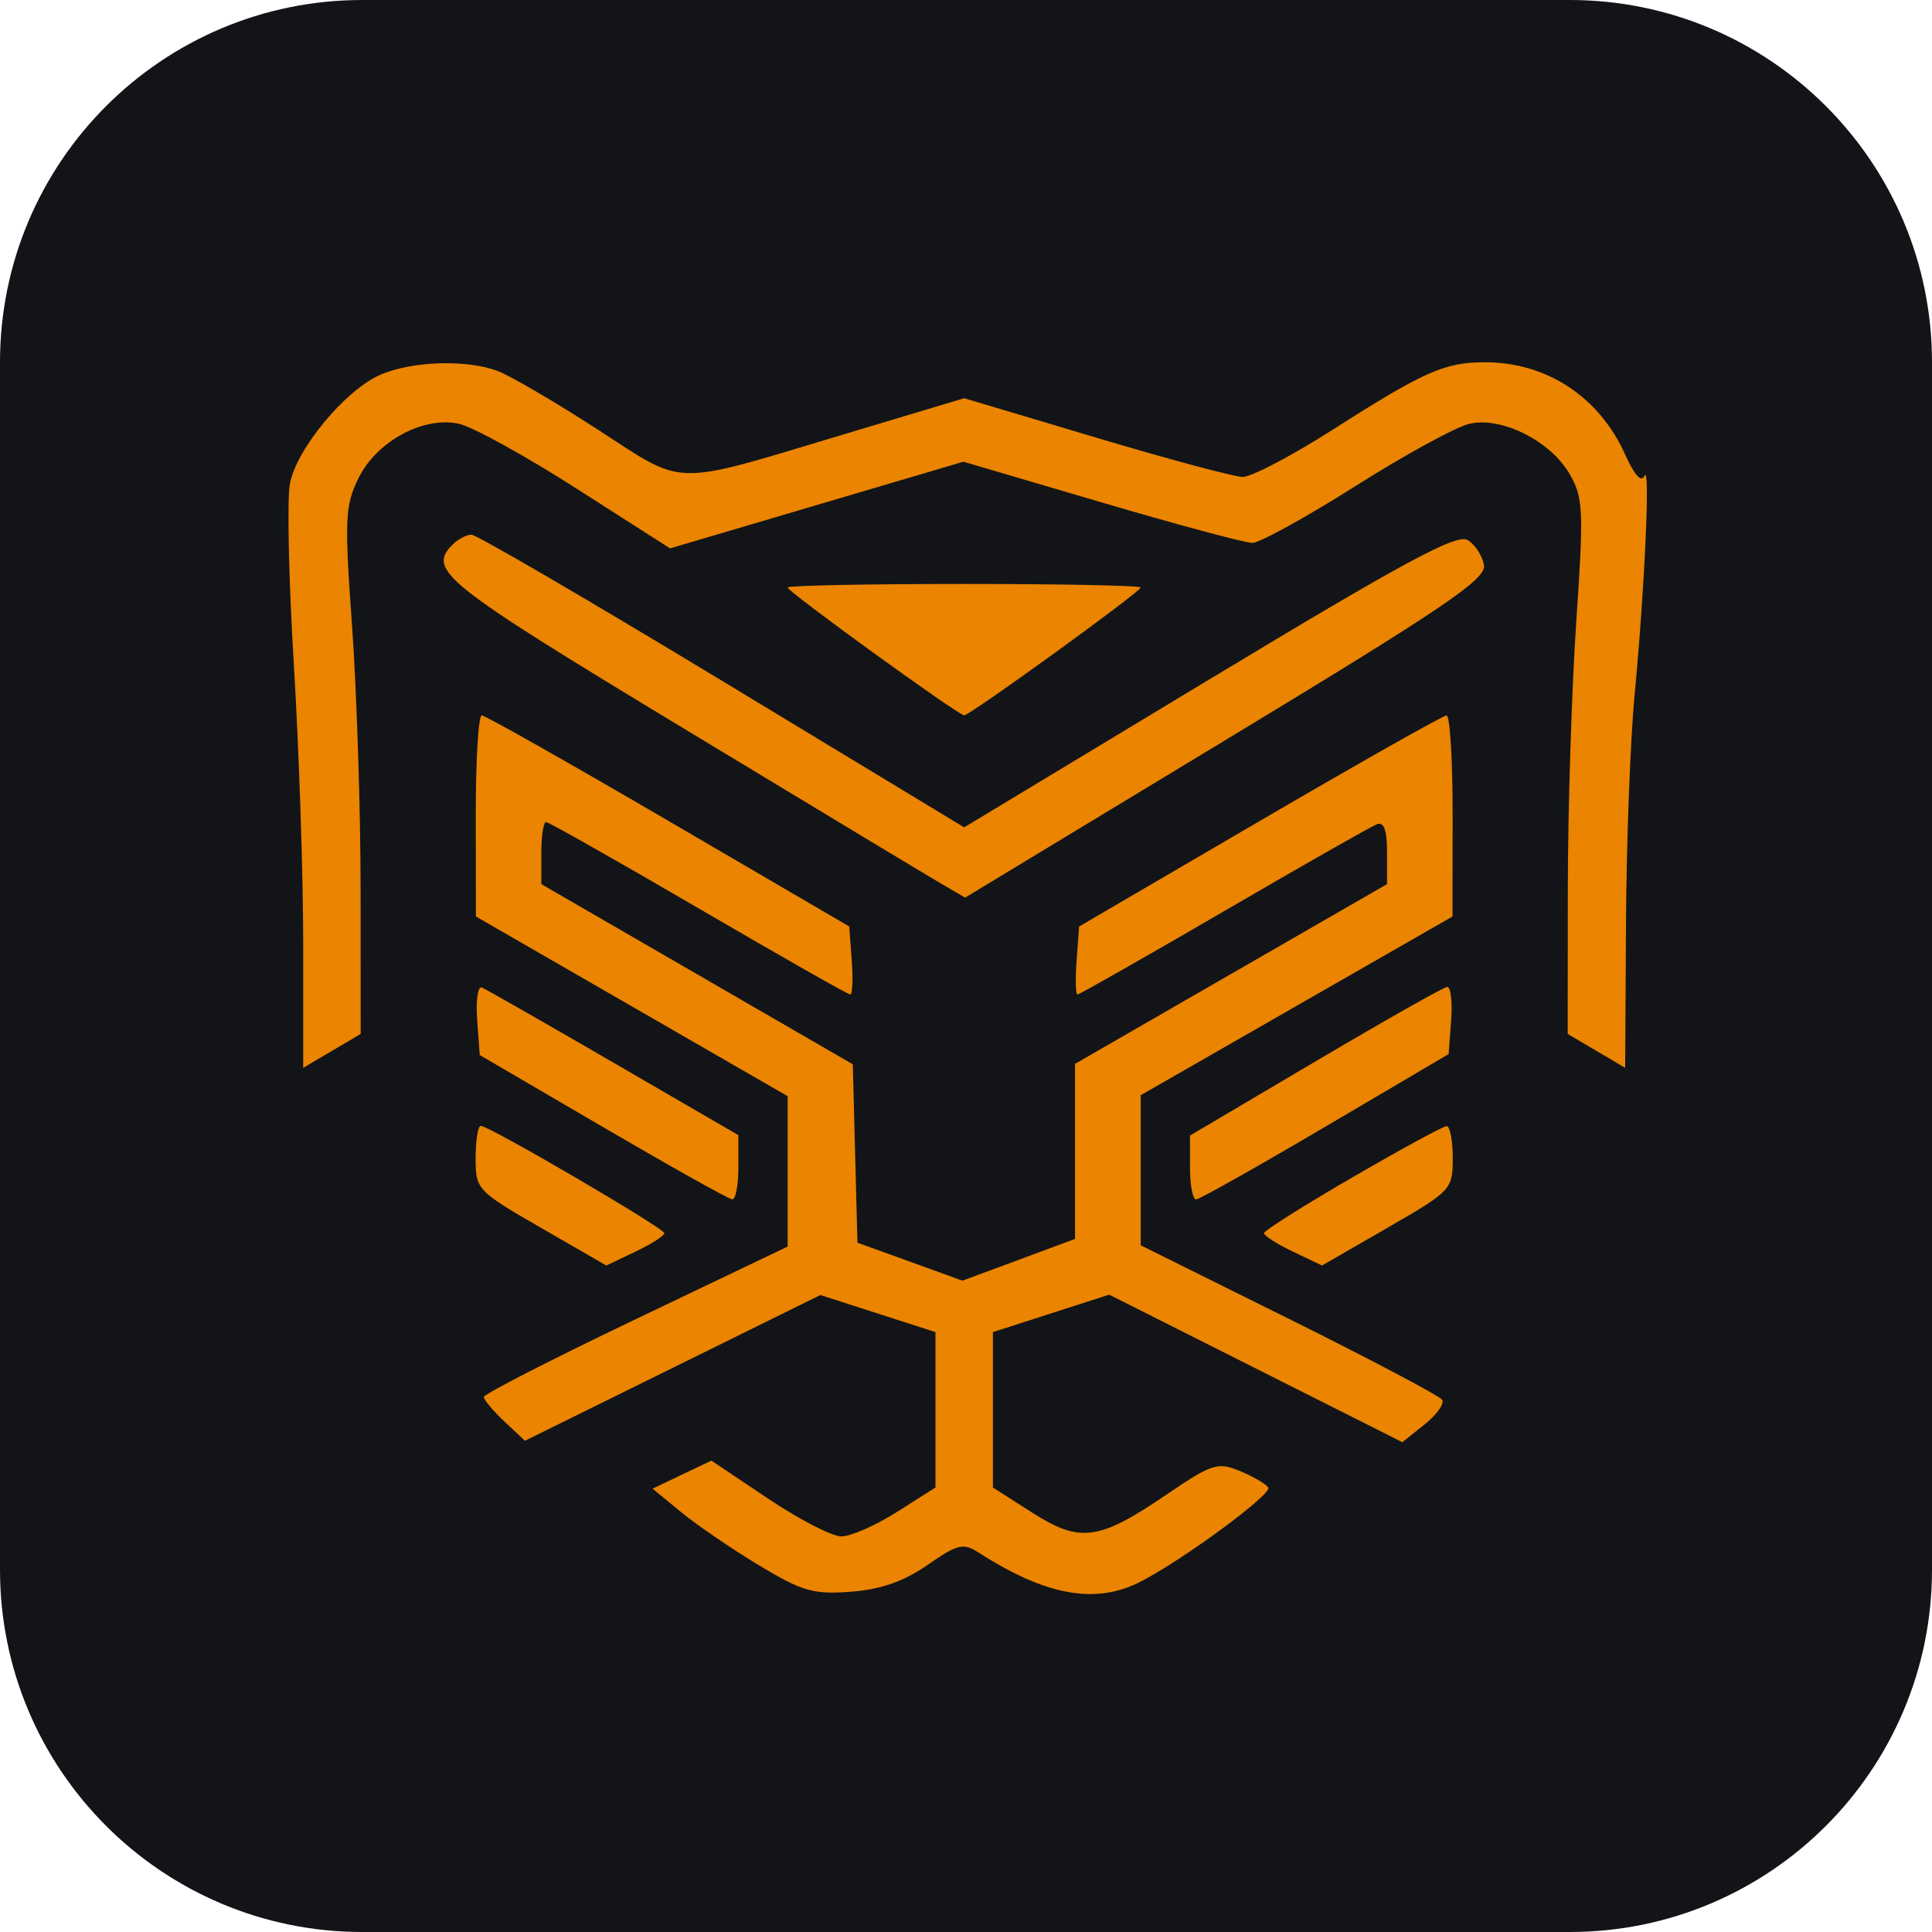
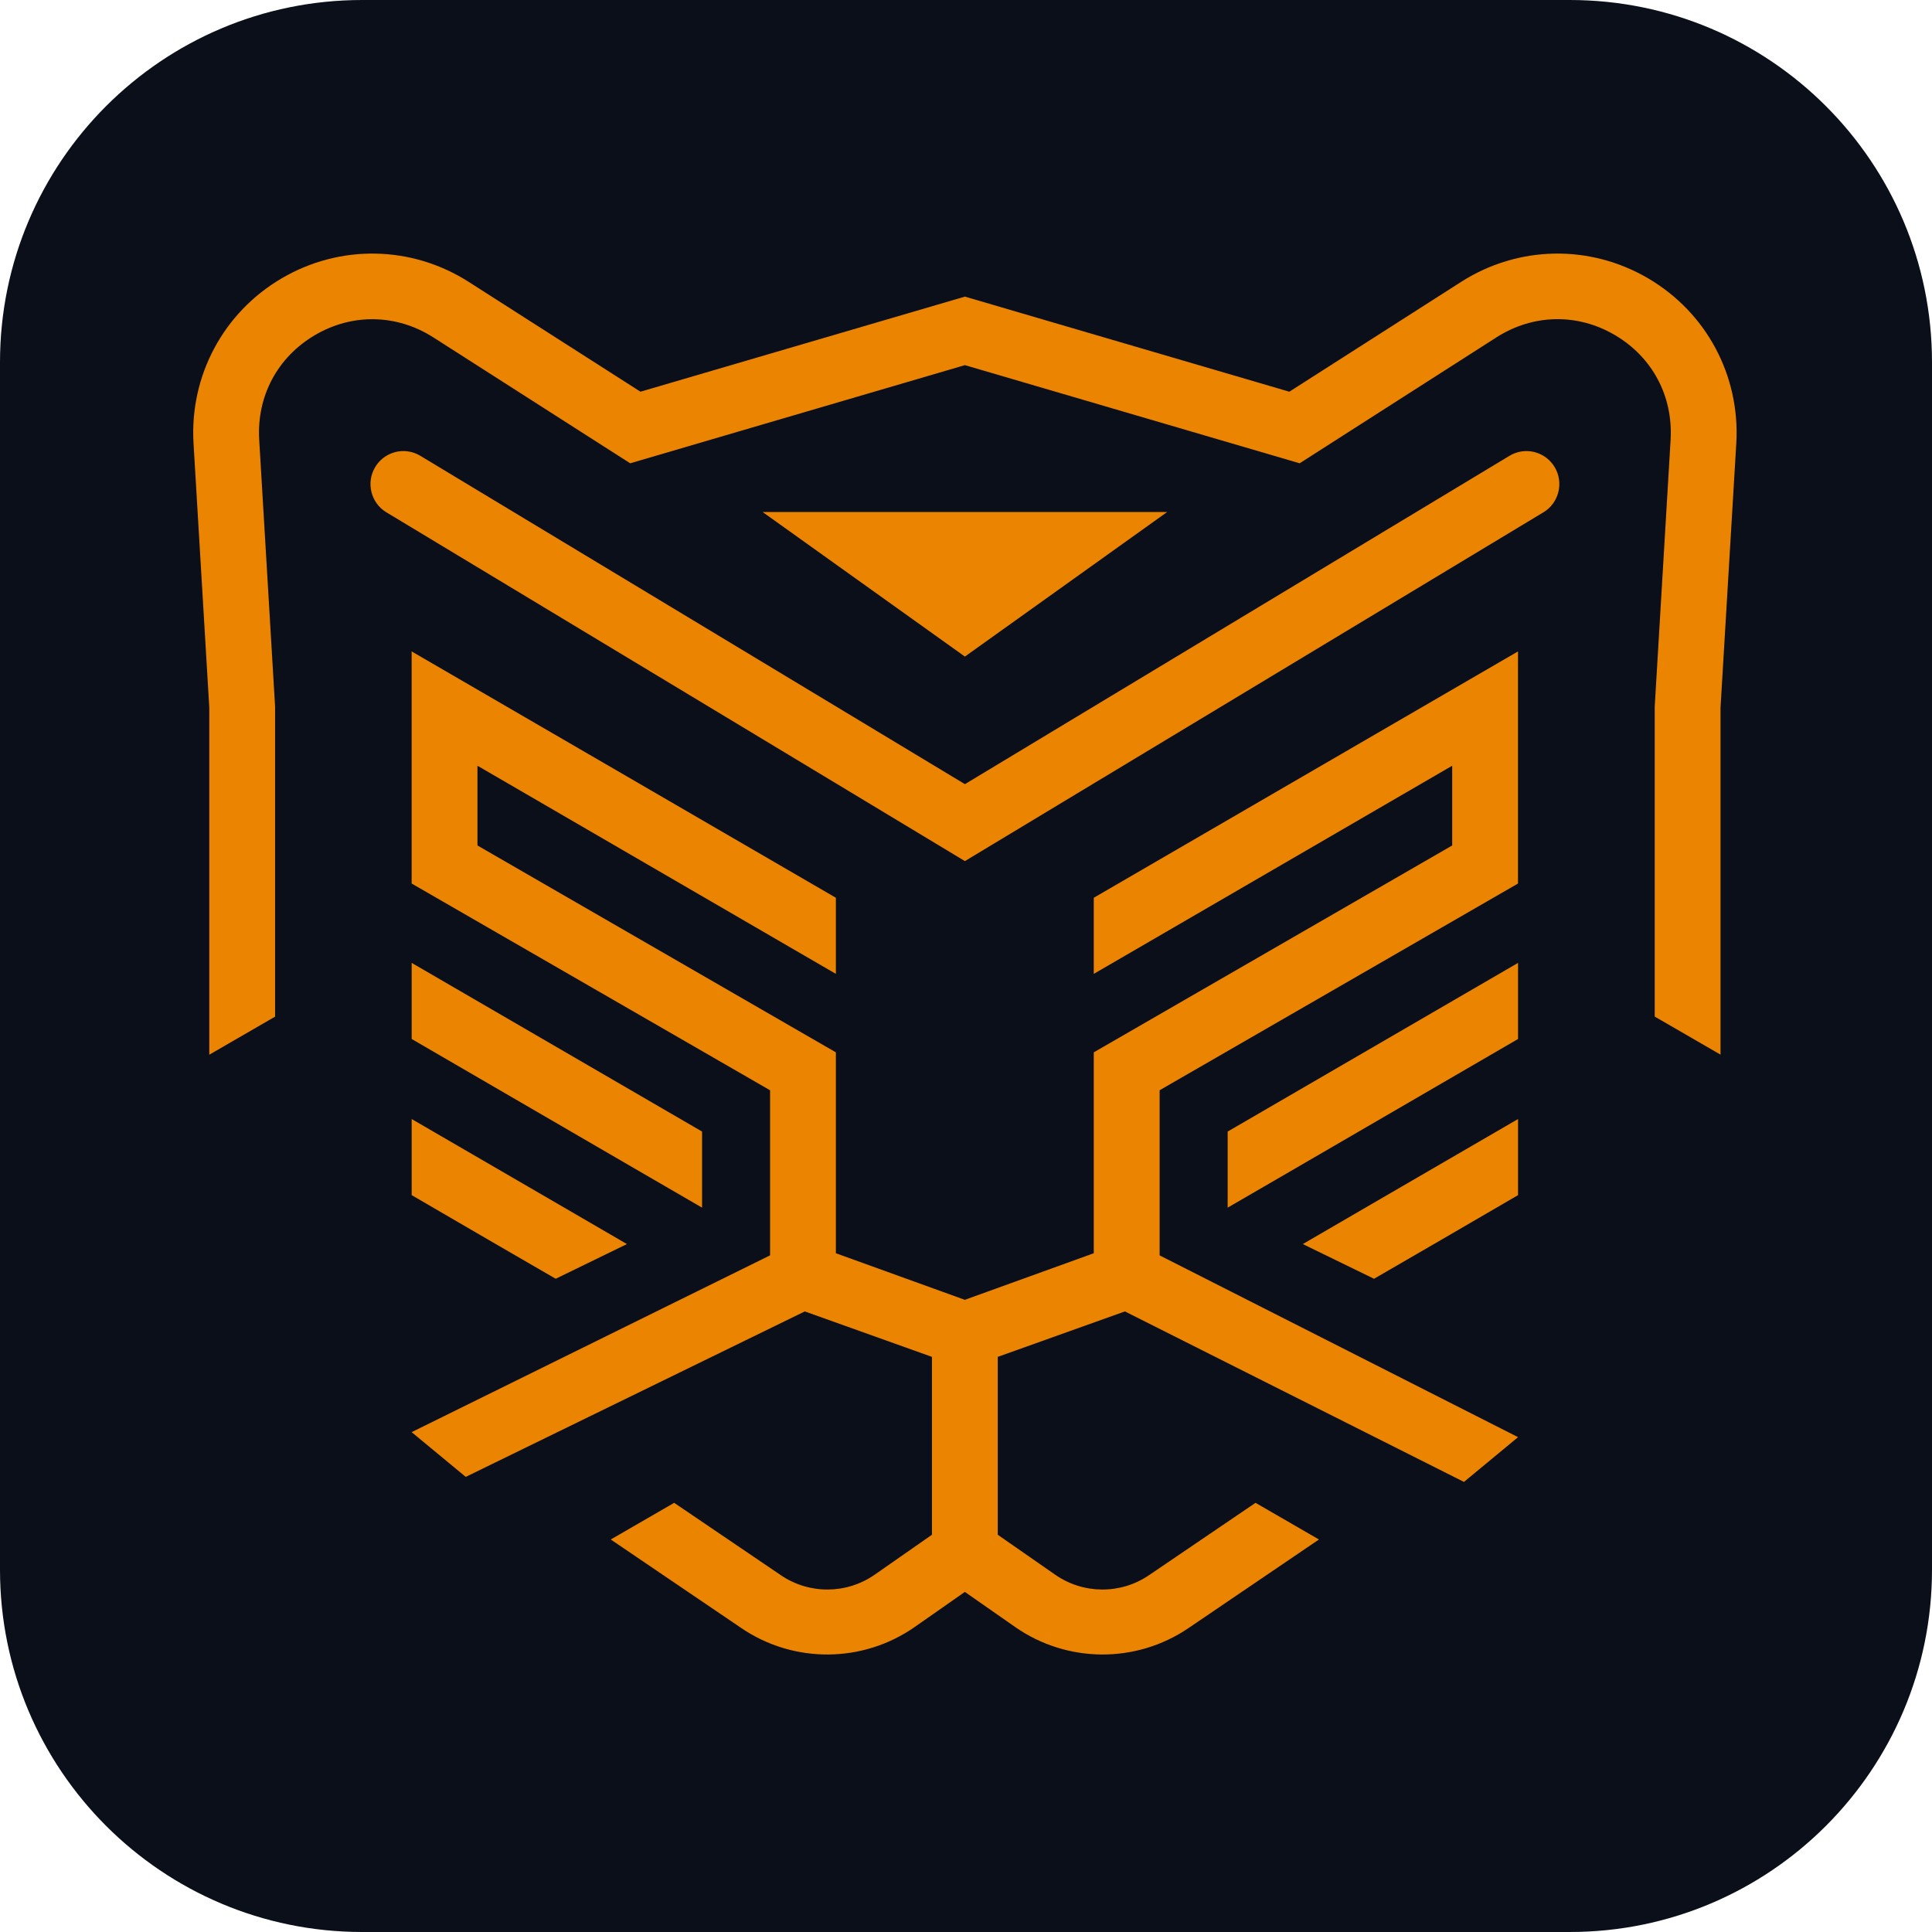
<svg xmlns="http://www.w3.org/2000/svg" viewBox="0 0 64 64" fill="none">
-   <rect width="64" height="64" rx="12" fill="#121418" />
-   <g transform="translate(9.5 12) scale(0.272)">
-     <path fill="#eb8400" fill-rule="evenodd" d="M 11.366 1.537 C 7.103 3.406, 1.173 10.561, 0.379 14.795 C 0.021 16.703, 0.239 26.646, 0.864 36.891 C 1.489 47.136, 2 62.361, 2 70.725 L 2 85.933 5.500 83.867 L 9 81.802 8.990 64.151 C 8.985 54.443, 8.518 40.046, 7.952 32.157 C 7.018 19.134, 7.088 17.478, 8.712 14.157 C 10.926 9.629, 16.621 6.538, 20.985 7.497 C 22.631 7.858, 29.086 11.420, 35.329 15.412 L 46.681 22.669 64.543 17.391 L 82.405 12.112 99.191 17.056 C 108.422 19.775, 116.705 22, 117.596 22 C 118.488 22, 124.149 18.879, 130.177 15.064 C 136.205 11.250, 142.458 7.839, 144.073 7.484 C 148.017 6.618, 153.930 9.606, 156.249 13.638 C 157.901 16.510, 157.968 18.031, 157.042 31.638 C 156.486 39.812, 156.024 54.443, 156.015 64.151 L 156 81.802 159.500 83.867 L 163 85.933 163.100 68.216 C 163.155 58.472, 163.627 46, 164.149 40.500 C 165.392 27.393, 166.077 12.141, 165.346 13.848 C 164.984 14.693, 164.107 13.720, 162.998 11.243 C 159.854 4.222, 153.443 -0, 145.925 -0 C 141.026 -0, 138.520 1.110, 127.409 8.199 C 122.409 11.390, 117.459 13.986, 116.409 13.968 C 115.359 13.951, 107.300 11.786, 98.500 9.157 L 82.500 4.379 68 8.731 C 46.570 15.163, 48.698 15.202, 37.848 8.180 C 32.707 4.853, 27.233 1.651, 25.685 1.065 C 21.901 -0.366, 15.205 -0.146, 11.366 1.537 M 20.200 22.200 C 17.085 25.315, 19.035 26.875, 47.750 44.243 C 63.563 53.807, 77.875 62.435, 79.556 63.417 L 82.613 65.202 114.361 45.990 C 140.874 29.945, 146.060 26.441, 145.805 24.740 C 145.637 23.621, 144.754 22.237, 143.842 21.665 C 142.511 20.831, 136.291 24.182, 112.342 38.634 L 82.500 56.643 53.050 38.821 C 36.853 29.020, 23.106 21, 22.500 21 C 21.895 21, 20.860 21.540, 20.200 22.200 M 61 27.434 C 61 27.949, 81.788 43, 82.500 43 C 83.212 43, 104 27.949, 104 27.434 C 104 27.195, 94.325 27, 82.500 27 C 70.675 27, 61 27.195, 61 27.434 M 23.016 55.250 L 23.032 67.500 42.016 78.441 L 61 89.383 61 98.540 L 61 107.698 42.500 116.540 C 32.325 121.404, 24 125.668, 24 126.017 C 24 126.366, 25.126 127.709, 26.501 129.001 L 29.003 131.351 46.993 122.476 L 64.983 113.601 71.991 115.858 L 79 118.115 79 127.580 L 79 137.044 74.304 140.022 C 71.722 141.660, 68.679 143, 67.544 143 C 66.408 143, 62.382 140.922, 58.596 138.383 L 51.714 133.766 48.131 135.474 L 44.548 137.183 48.024 140.040 C 49.936 141.611, 54.200 144.524, 57.500 146.513 C 62.773 149.692, 64.130 150.082, 68.698 149.737 C 72.340 149.462, 75.133 148.487, 78.027 146.481 C 81.747 143.903, 82.375 143.757, 84.329 145.011 C 92.489 150.246, 98.548 151.319, 104.007 148.497 C 109.296 145.761, 120.024 137.848, 119.529 137.047 C 119.262 136.615, 117.718 135.712, 116.098 135.041 C 113.370 133.911, 112.710 134.123, 107.102 137.930 C 98.860 143.528, 96.608 143.824, 90.750 140.080 L 86 137.044 86 127.580 L 86 118.115 93.079 115.835 L 100.158 113.555 118.009 122.540 L 135.859 131.524 138.557 129.373 C 140.041 128.190, 141.011 126.834, 140.712 126.361 C 140.413 125.887, 132.031 121.460, 122.085 116.522 L 104 107.544 104 98.405 L 104 89.265 122.986 78.382 L 141.972 67.500 141.986 55.250 C 141.994 48.513, 141.662 43.004, 141.250 43.009 C 140.838 43.014, 130.600 48.801, 118.500 55.867 L 96.500 68.716 96.193 72.858 C 96.023 75.136, 96.072 77, 96.301 77 C 96.531 77, 104.544 72.444, 114.109 66.876 C 123.674 61.307, 132.063 56.534, 132.750 56.269 C 133.618 55.933, 134 56.972, 134 59.670 L 134 63.554 115 74.500 L 96 85.446 96 96.107 L 96 106.768 89.143 109.310 L 82.286 111.852 75.893 109.539 L 69.500 107.226 69.217 96.363 L 68.935 85.500 49.967 74.528 L 31 63.557 31 59.778 C 31 57.700, 31.259 56, 31.575 56 C 31.892 56, 40.246 60.725, 50.140 66.500 C 60.035 72.275, 68.352 77, 68.623 77 C 68.893 77, 68.977 75.136, 68.807 72.858 L 68.500 68.716 46.500 55.867 C 34.400 48.801, 24.163 43.014, 23.750 43.009 C 23.337 43.004, 23.007 48.513, 23.016 55.250 M 23.187 80.083 L 23.500 84.374 38.500 93.138 C 46.750 97.958, 53.837 101.924, 54.250 101.951 C 54.663 101.978, 55 100.229, 55 98.065 L 55 94.130 39.812 85.315 C 31.459 80.467, 24.231 76.341, 23.749 76.146 C 23.268 75.951, 23.015 77.723, 23.187 80.083 M 125.250 85.169 L 110 94.180 110 98.090 C 110 100.240, 110.338 101.983, 110.750 101.962 C 111.162 101.941, 118.250 97.949, 126.500 93.091 L 141.500 84.257 141.807 80.129 C 141.977 77.858, 141.752 76.035, 141.307 76.079 C 140.863 76.122, 133.637 80.213, 125.250 85.169 M 23 96.912 C 23 100.750, 23.152 100.913, 30.959 105.416 L 38.918 110.007 42.459 108.318 C 44.407 107.389, 45.992 106.375, 45.983 106.065 C 45.964 105.452, 24.657 93, 23.627 93 C 23.282 93, 23 94.761, 23 96.912 M 129.769 99.277 C 123.866 102.700, 119.029 105.754, 119.019 106.065 C 119.008 106.375, 120.593 107.389, 122.541 108.318 L 126.082 110.007 134.041 105.416 C 141.848 100.913, 142 100.750, 142 96.912 C 142 94.761, 141.662 93.012, 141.250 93.027 C 140.838 93.041, 135.671 95.854, 129.769 99.277" />
+   <rect width="64" height="64" rx="12" fill="#0a0f1a" />
+   <g transform="translate(6.4 8.4) scale(0.093)" fill="#eb8400">
+     <path d="M344.24,298.04v58.8l127.67,64.75-19.27,15.94-120.77-60.73-45.29,16.19v63.36l20.41,14.2c10.03,7,23.34,7.1,33.47.2l37.94-25.77,22.59,13.06-46.43,31.53c-18.67,12.71-43.25,12.56-61.77-.35l-17.93-12.51-17.88,12.51c-18.52,12.91-43.1,13.06-61.77.35l-46.48-31.53,22.59-13.06,37.99,25.77c10.13,6.9,23.44,6.8,33.47-.2l20.36-14.2v-63.36l-45.29-16.19-120.77,58.94-19.27-15.94,127.67-62.97v-58.8l-127.67-73.64v-82.68l151.11,87.75v27.11l-127.67-74.14v28.4l127.67,73.69v71.56l45.93,16.59,45.93-16.59v-71.56l127.67-73.69v-28.4l-127.67,74.14v-27.11l151.11-87.75v82.68l-127.67,73.64Z" />
+     <path d="M480.96,92.15l-206.08,124.25L68.79,92.15c-5.51-3.33-7.3-10.58-3.97-16.09,2.18-3.67,6.11-5.71,10.03-5.71,2.09,0,4.17.55,6.06,1.69l193.97,116.95,193.97-116.95c1.89-1.14,3.97-1.69,6.06-1.69,3.92,0,7.85,2.04,10.03,5.71,3.33,5.51,1.54,12.76-3.97,16.09Z" />
+     <path d="M346.93,92.05 L274.88,143.55 L202.82,92.05 Z" />
+     <path d="M549.64,67.67l-5.61,94.05v123.62l-23.44-13.56v-110.42l5.66-95.1c.89-15.49-6.51-29.4-19.86-37.24-13.36-7.85-29.15-7.5-42.21.84l-70.07,44.84-119.23-34.96-119.23,34.96L85.58,29.88c-13.06-8.34-28.85-8.69-42.21-.84-13.36,7.85-20.76,21.75-19.86,37.24l5.66,95.1v110.42l-23.44,13.56v-123.62L.12,67.67C-1.32,43.59,10.69,21.04,31.5,8.83c20.81-12.22,46.38-11.72,66.69,1.29l61.13,39.08,115.56-33.87,115.56,33.87,61.13-39.08c20.31-13.01,45.88-13.51,66.69-1.29,20.81,12.22,32.82,34.76,31.38,58.85Z" />
+     <path d="M181.26,312.74 L181.26,339.85 L180.76,339.55 L157.47,326.04 L77.82,279.76 L77.82,252.65 Z" />
+     <path d="M154.49,352.81 L129.12,365.17 L105.13,351.27 L77.82,335.38 L77.82,308.27 L130.41,338.81 Z" />
+     <path d="M368.47,312.74 L368.47,339.85 L368.97,339.55 L392.26,326.04 L471.91,279.76 L471.91,252.65 Z" />
+     <path d="M395.24,352.81 L420.61,365.17 L444.6,351.27 L471.91,335.38 L471.91,308.27 L419.32,338.81 Z" />
  </g>
</svg>
